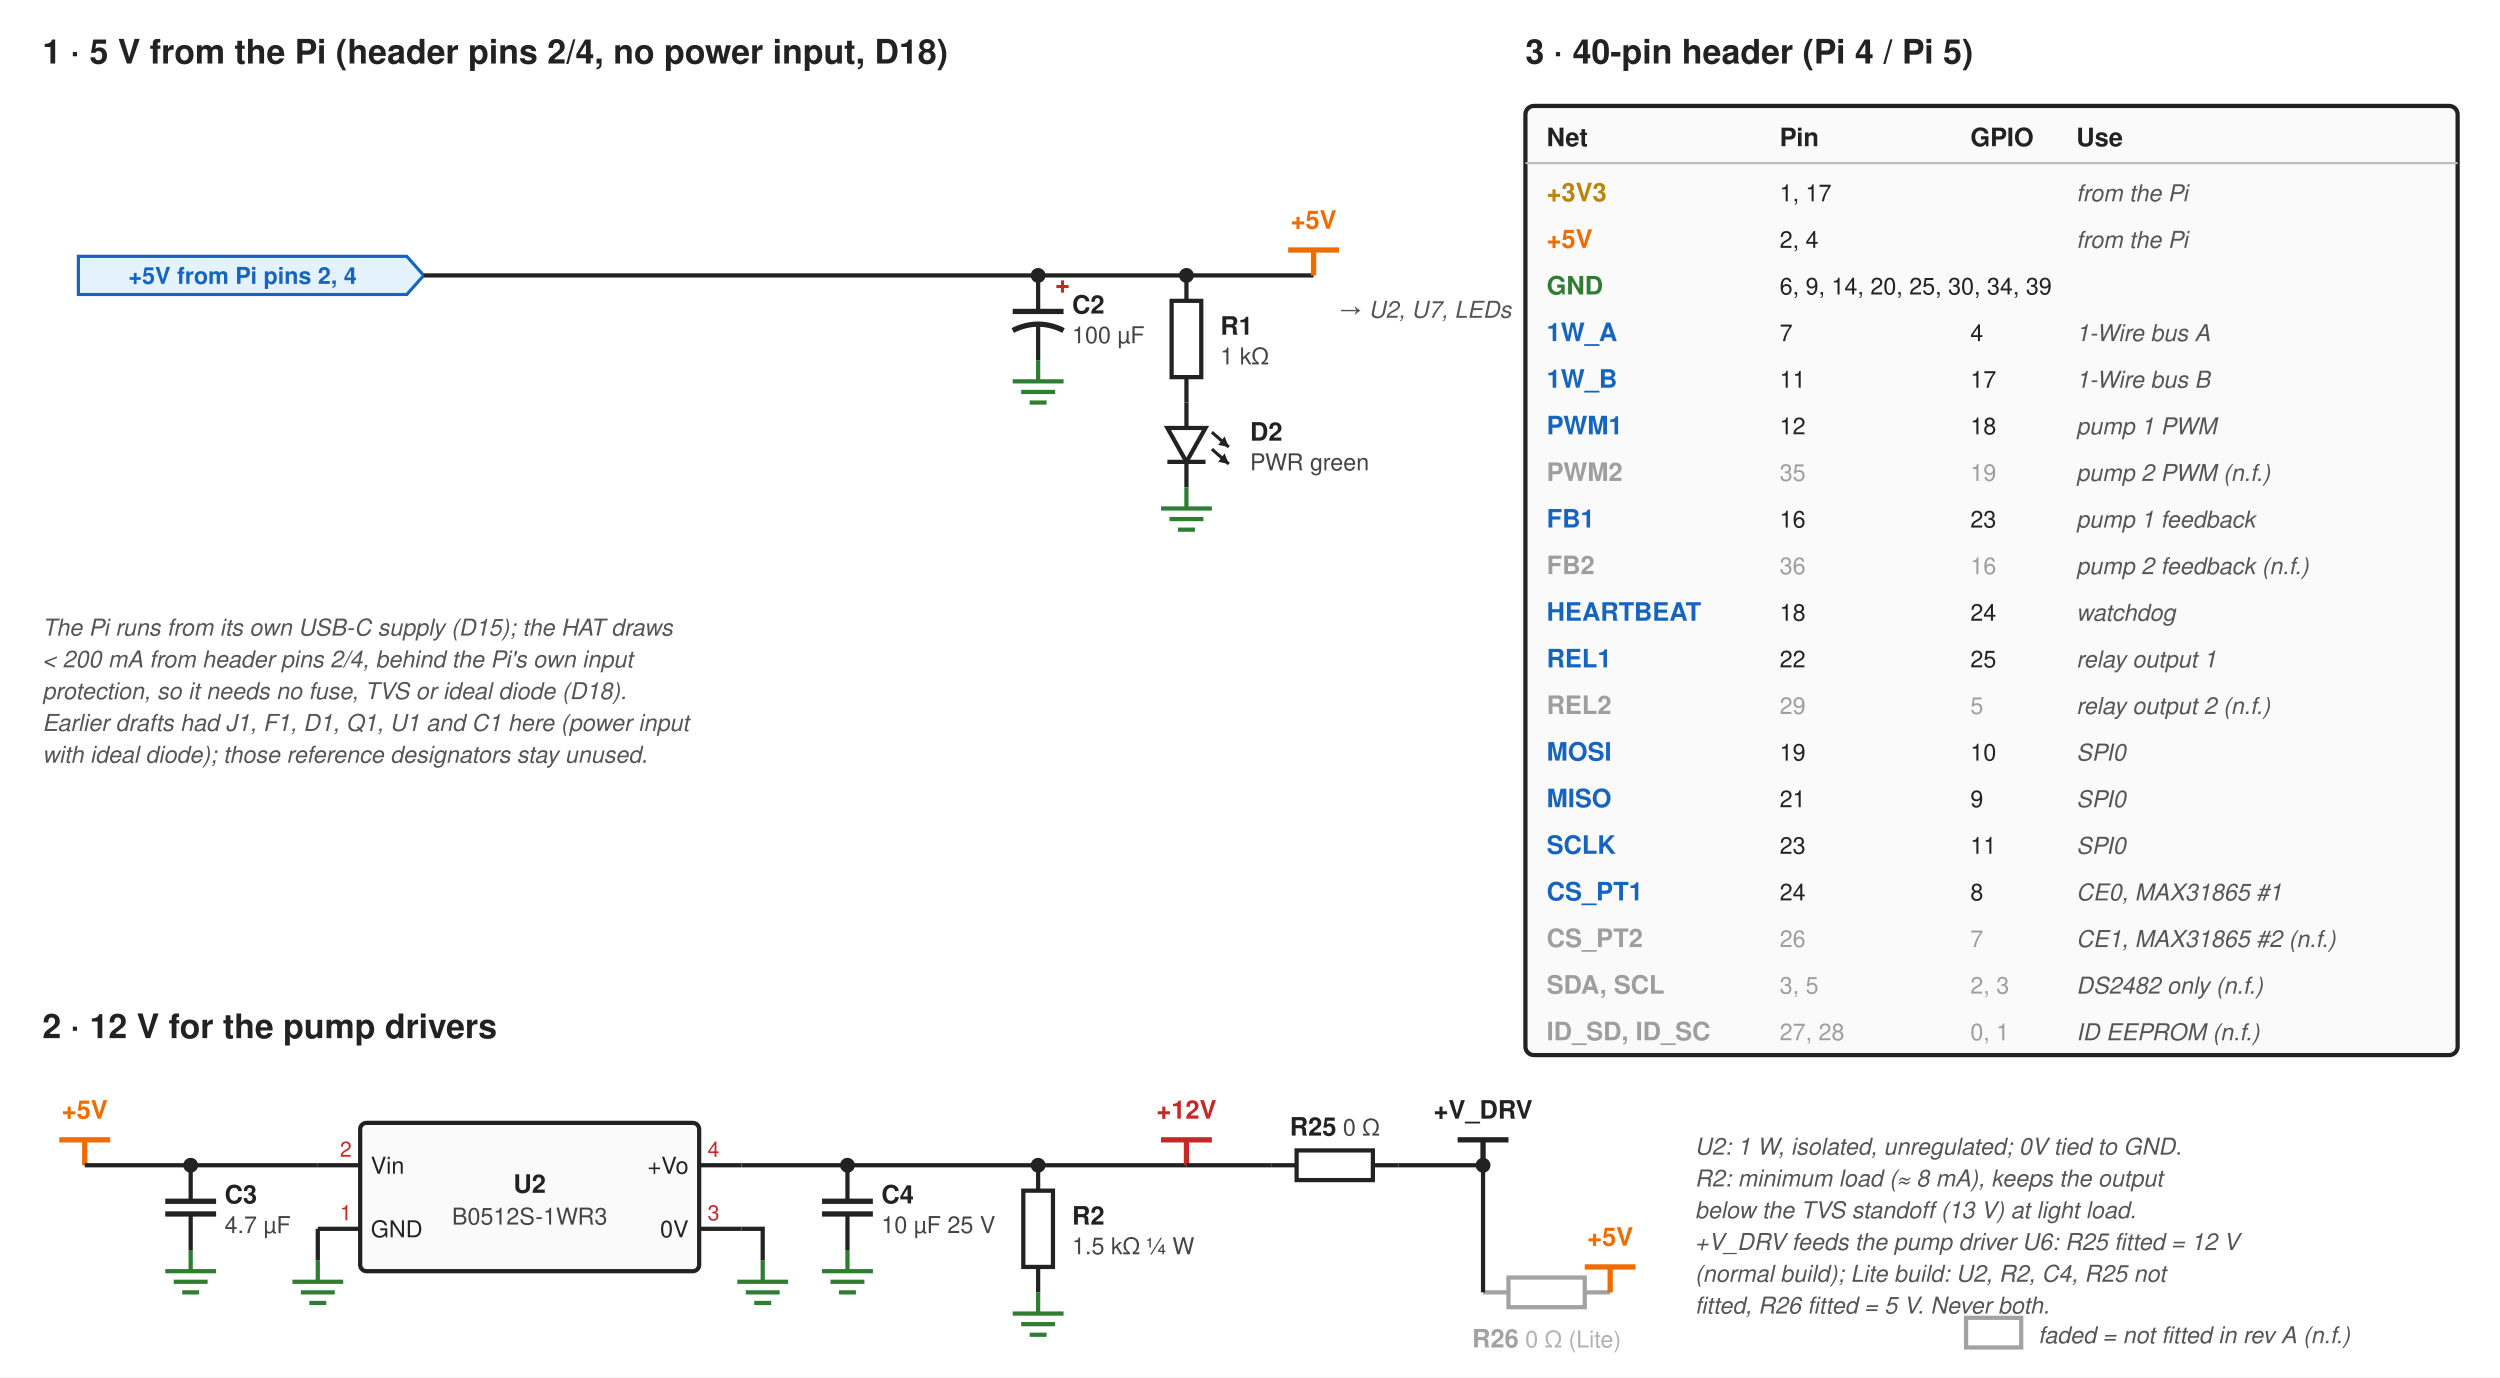
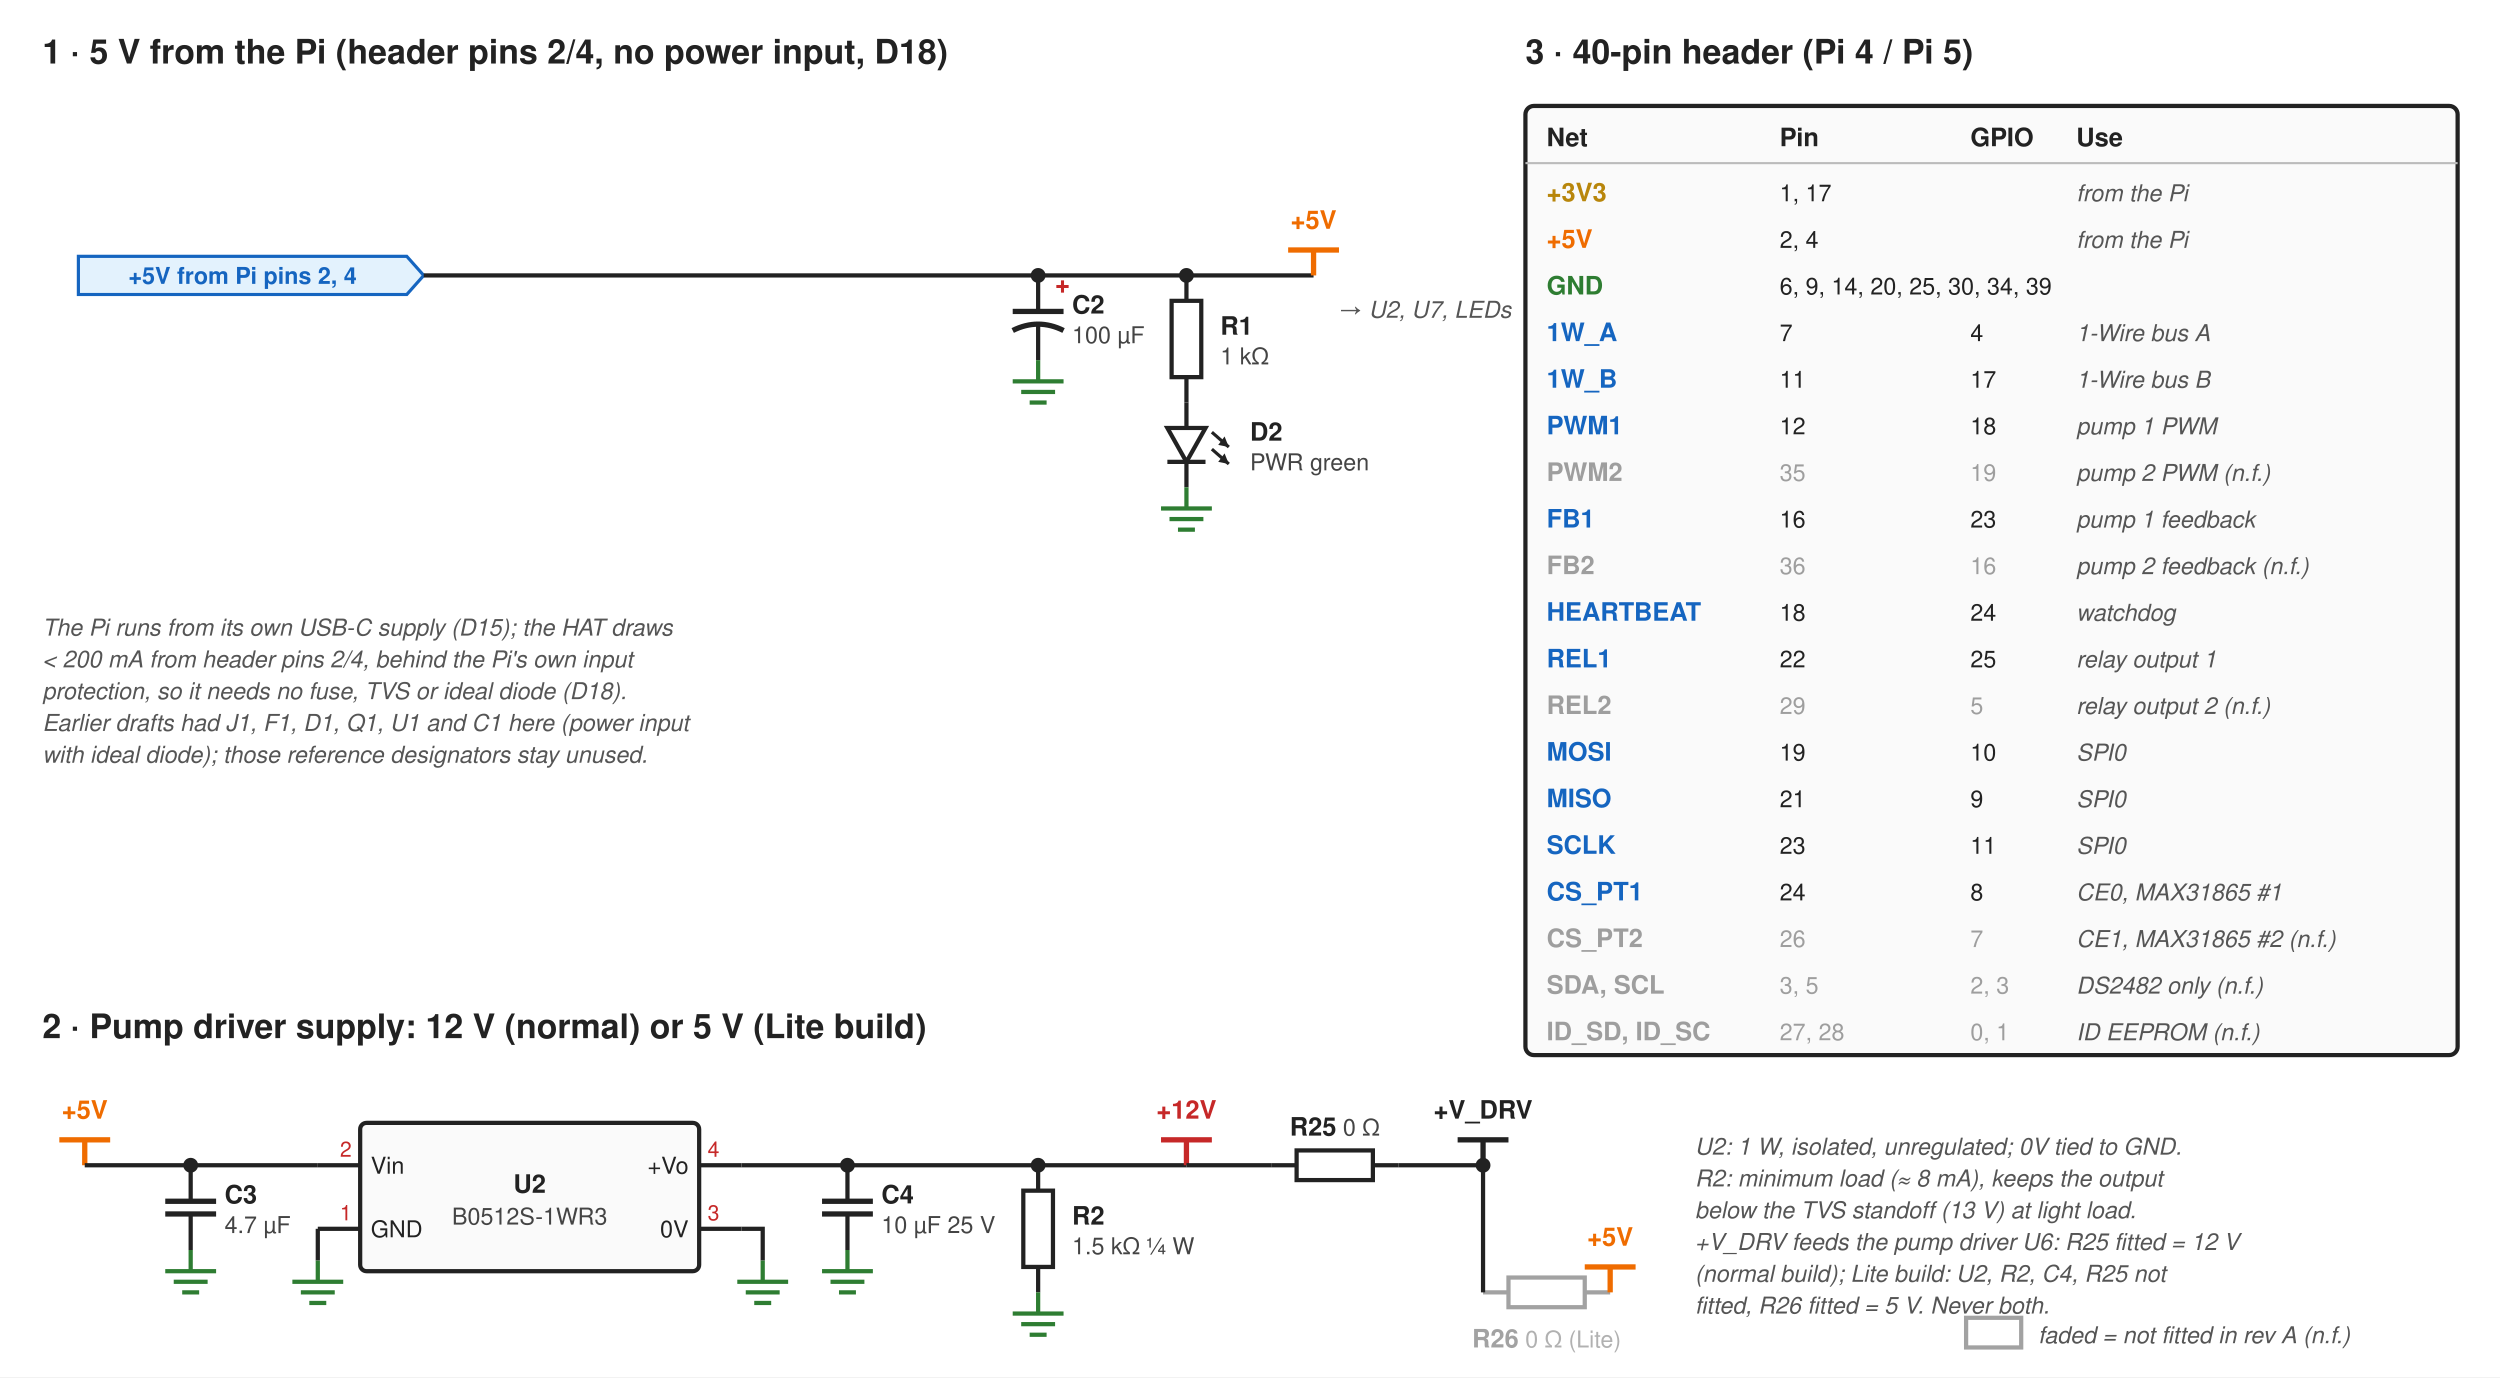
<svg xmlns="http://www.w3.org/2000/svg" width="1180" height="650" viewBox="0 0 1180 650" font-family="Helvetica, Arial, sans-serif">
  <style>.w{stroke:#222;stroke-width:2;fill:none}.b{stroke:#222;stroke-width:2;fill:white}.r{font-size:12px;font-weight:bold;fill:#222}.v{font-size:11px;fill:#444}.pn{font-size:11px;fill:#222}.num{font-size:10px;fill:#c62828}.n{font-size:11px;fill:#555;font-style:italic}.h{font-size:16px;font-weight:bold;fill:#222}</style>
  <rect width="1180" height="650" fill="white" />
  <text x="20" y="30" class="h" text-anchor="start">1 · 5 V from the Pi (header pins 2/4, no power input, D18)</text>
  <polygon points="200,130 192,121 37,121 37,139 192,139" style="fill:#e3f2fd;stroke:#1565c0;stroke-width:1.5" />
  <text x="114.5" y="134" class="pn" text-anchor="middle" style="font-weight:bold;fill:#1565c0">+5V from Pi pins 2, 4</text>
  <path class="w" d="M200 130 L620 130" />
  <circle cx="490" cy="130" r="3.5" fill="#222" />
  <g transform="translate(490 130) rotate(90)">
    <path class="w" d="M0 0 H17" />
    <path class="w" d="M23 0 H40" />
    <path class="w" d="M17 -12 V12" style="stroke-width:2.5" />
    <path class="w" d="M26 -12 Q20 0 26 12" style="stroke-width:2.5" />
    <text x="8" y="-8" style="font-size:12px;font-weight:bold;fill:#c62828" transform="rotate(-90 8 -8)">+</text>
  </g>
  <text x="506.0" y="148.0" class="r" text-anchor="start">C2</text>
  <text x="506.0" y="162.0" class="v" text-anchor="start">100 µF</text>
  <path d="M490 170 V180 M478 180 H502 M482 185 H498 M486 190 H494" style="stroke:#2e7d32;stroke-width:2;fill:none" />
  <circle cx="560" cy="130" r="3.5" fill="#222" />
  <g transform="translate(560 130) rotate(90)">
    <path class="w" d="M0 0 H12" />
    <path class="w" d="M48 0 H60" />
    <rect class="b" x="12" y="-7" width="36" height="14" />
  </g>
  <text x="576.0" y="158.0" class="r" text-anchor="start">R1</text>
  <text x="576.0" y="172.0" class="v" text-anchor="start">1 kΩ</text>
  <g transform="translate(560 190) rotate(90)">
    <path class="w" d="M0 0 H12" />
    <path class="w" d="M28 0 H40" />
    <path d="M12 -9 L28 0 L12 9 Z" style="fill:white;stroke:#222;stroke-width:2" />
    <path class="w" d="M28 -9 V9" />
    <path class="w" d="M14 -12 L21 -20" style="stroke-width:1.5" />
    <path d="M21 -20 L16 -18 L20 -15 Z" fill="#222" />
    <path class="w" d="M22 -12 L29 -20" style="stroke-width:1.5" />
    <path d="M29 -20 L24 -18 L28 -15 Z" fill="#222" />
  </g>
  <text x="590.0" y="208.0" class="r" text-anchor="start">D2</text>
  <text x="590.0" y="222.0" class="v" text-anchor="start">PWR green</text>
  <path d="M560 230 V240 M548 240 H572 M552 245 H568 M556 250 H564" style="stroke:#2e7d32;stroke-width:2;fill:none" />
  <path d="M620 130 V118 M608 118 H632" style="stroke:#ef6c00;stroke-width:2.5;fill:none" />
  <text x="620" y="108" class="r" text-anchor="middle" style="fill:#ef6c00">+5V</text>
  <text x="632" y="150" class="n" text-anchor="start">→ U2, U7, LEDs</text>
  <text x="20" y="300" class="n" text-anchor="start">The Pi runs from its own USB-C supply (D15); the HAT draws</text>
  <text x="20" y="315" class="n" text-anchor="start">&lt; 200 mA from header pins 2/4, behind the Pi's own input</text>
  <text x="20" y="330" class="n" text-anchor="start">protection, so it needs no fuse, TVS or ideal diode (D18).</text>
  <text x="20" y="345" class="n" text-anchor="start">Earlier drafts had J1, F1, D1, Q1, U1 and C1 here (power input</text>
  <text x="20" y="360" class="n" text-anchor="start">with ideal diode); those reference designators stay unused.</text>
-   <text x="20" y="490" class="h" text-anchor="start">2 · 12 V for the pump drivers</text>
+   <text x="20" y="490" class="h" text-anchor="start">2 · Pump driver supply: 12 V (normal) or 5 V (Lite build)</text>
  <path d="M40 550 V538 M28 538 H52" style="stroke:#ef6c00;stroke-width:2.5;fill:none" />
  <text x="40" y="528" class="r" text-anchor="middle" style="fill:#ef6c00">+5V</text>
  <path class="w" d="M40 550 L150 550" />
  <circle cx="90" cy="550" r="3.5" fill="#222" />
  <g transform="translate(90 550) rotate(90)">
    <path class="w" d="M0 0 H17" />
    <path class="w" d="M23 0 H40" />
    <path class="w" d="M17 -12 V12" style="stroke-width:2.5" />
    <path class="w" d="M23 -12 V12" style="stroke-width:2.5" />
  </g>
  <text x="106.0" y="568.0" class="r" text-anchor="start">C3</text>
  <text x="106.0" y="582.0" class="v" text-anchor="start">4.7 µF</text>
  <path d="M90 590 V600 M78 600 H102 M82 605 H98 M86 610 H94" style="stroke:#2e7d32;stroke-width:2;fill:none" />
  <rect x="170" y="530" width="160" height="70" rx="3" style="fill:#fafafa;stroke:#222;stroke-width:2" />
  <text x="250.0" y="563.0" class="r" text-anchor="middle">U2</text>
  <text x="250.0" y="578.0" class="v" text-anchor="middle">B0512S-1WR3</text>
  <text x="175" y="554" class="pn" text-anchor="start">Vin</text>
  <text x="166" y="546" class="num" text-anchor="end">2</text>
  <path class="w" d="M170 550 L150 550" />
  <text x="175" y="584" class="pn" text-anchor="start">GND</text>
  <text x="166" y="576" class="num" text-anchor="end">1</text>
  <path class="w" d="M170 580 L150 580" />
  <text x="325" y="554" class="pn" text-anchor="end">+Vo</text>
  <text x="334" y="546" class="num" text-anchor="start">4</text>
  <path class="w" d="M330 550 L350 550" />
  <text x="325" y="584" class="pn" text-anchor="end">0V</text>
  <text x="334" y="576" class="num" text-anchor="start">3</text>
  <path class="w" d="M330 580 L350 580" />
  <path class="w" d="M150 580 L150 595" />
  <path d="M150 595 V605 M138 605 H162 M142 610 H158 M146 615 H154" style="stroke:#2e7d32;stroke-width:2;fill:none" />
  <path class="w" d="M350 580 L360 580 L360 595" />
  <path d="M360 595 V605 M348 605 H372 M352 610 H368 M356 615 H364" style="stroke:#2e7d32;stroke-width:2;fill:none" />
  <path class="w" d="M350 550 L560 550" />
  <circle cx="400" cy="550" r="3.5" fill="#222" />
  <g transform="translate(400 550) rotate(90)">
    <path class="w" d="M0 0 H17" />
    <path class="w" d="M23 0 H40" />
    <path class="w" d="M17 -12 V12" style="stroke-width:2.5" />
    <path class="w" d="M23 -12 V12" style="stroke-width:2.5" />
  </g>
  <text x="416.0" y="568.0" class="r" text-anchor="start">C4</text>
  <text x="416.0" y="582.0" class="v" text-anchor="start">10 µF 25 V</text>
  <path d="M400 590 V600 M388 600 H412 M392 605 H408 M396 610 H404" style="stroke:#2e7d32;stroke-width:2;fill:none" />
  <circle cx="490" cy="550" r="3.5" fill="#222" />
  <g transform="translate(490 550) rotate(90)">
    <path class="w" d="M0 0 H12" />
    <path class="w" d="M48 0 H60" />
    <rect class="b" x="12" y="-7" width="36" height="14" />
  </g>
  <text x="506.0" y="578.0" class="r" text-anchor="start">R2</text>
  <text x="506.0" y="592.0" class="v" text-anchor="start">1.5 kΩ ¼ W</text>
  <path d="M490 610 V620 M478 620 H502 M482 625 H498 M486 630 H494" style="stroke:#2e7d32;stroke-width:2;fill:none" />
  <path d="M560 550 V538 M548 538 H572" style="stroke:#c62828;stroke-width:2.5;fill:none" />
  <text x="560" y="528" class="r" text-anchor="middle" style="fill:#c62828">+12V</text>
  <path class="w" d="M560 550 L600 550" />
  <g transform="translate(600 550) rotate(0)">
    <path class="w" d="M0 0 H12" />
    <path class="w" d="M48 0 H60" />
    <rect class="b" x="12" y="-7" width="36" height="14" />
  </g>
  <text x="630.0" y="536.0" class="v" text-anchor="middle">
    <tspan class="r">R25</tspan> 0 Ω</text>
  <path class="w" d="M660 550 L700 550" />
  <circle cx="700" cy="550" r="3.5" fill="#222" />
  <path d="M700 550 V538 M688 538 H712" style="stroke:#222;stroke-width:2.5;fill:none" />
  <text x="700" y="528" class="r" text-anchor="middle" style="fill:#222">+V_DRV</text>
  <path class="w" d="M700 550 L700 610" />
  <g opacity="0.42">
    <g transform="translate(700 610) rotate(0)">
      <path class="w" d="M0 0 H12" />
      <path class="w" d="M48 0 H60" />
      <rect class="b" x="12" y="-7" width="36" height="14" />
    </g>
    <text x="730.0" y="636.0" class="v" text-anchor="middle">
      <tspan class="r">R26</tspan> 0 Ω (Lite)</text>
  </g>
  <path d="M760 610 V598 M748 598 H772" style="stroke:#ef6c00;stroke-width:2.5;fill:none" />
  <text x="760" y="588" class="r" text-anchor="middle" style="fill:#ef6c00">+5V</text>
  <text x="800" y="545" class="n" text-anchor="start">U2: 1 W, isolated, unregulated; 0V tied to GND.</text>
  <text x="800" y="560" class="n" text-anchor="start">R2: minimum load (≈ 8 mA), keeps the output</text>
  <text x="800" y="575" class="n" text-anchor="start">below the TVS standoff (13 V) at light load.</text>
  <text x="800" y="590" class="n" text-anchor="start">+V_DRV feeds the pump driver U6: R25 fitted = 12 V</text>
  <text x="800" y="605" class="n" text-anchor="start">(normal build); Lite build: U2, R2, C4, R25 not</text>
  <text x="800" y="620" class="n" text-anchor="start">fitted, R26 fitted = 5 V. Never both.</text>
  <text x="720" y="30" class="h" text-anchor="start">3 · 40-pin header (Pi 4 / Pi 5)</text>
  <rect x="720" y="50" width="440" height="448" rx="4" style="fill:#fafafa;stroke:#222;stroke-width:2" />
  <text x="730" y="69" class="r" text-anchor="start">Net</text>
  <text x="840" y="69" class="r" text-anchor="start">Pin</text>
  <text x="930" y="69" class="r" text-anchor="start">GPIO</text>
  <text x="980" y="69" class="r" text-anchor="start">Use</text>
  <path d="M720 77 H1160" style="stroke:#bbb" />
  <text x="730" y="95" class="r" text-anchor="start" style="fill:#b8860b">+3V3</text>
  <text x="840" y="95" class="pn" text-anchor="start">1, 17</text>
  <text x="930" y="95" class="pn" text-anchor="start" />
  <text x="980" y="95" class="n" text-anchor="start">from the Pi</text>
  <text x="730" y="117" class="r" text-anchor="start" style="fill:#ef6c00">+5V</text>
  <text x="840" y="117" class="pn" text-anchor="start">2, 4</text>
  <text x="930" y="117" class="pn" text-anchor="start" />
  <text x="980" y="117" class="n" text-anchor="start">from the Pi</text>
  <text x="730" y="139" class="r" text-anchor="start" style="fill:#2e7d32">GND</text>
  <text x="840" y="139" class="pn" text-anchor="start">6, 9, 14, 20, 25, 30, 34, 39</text>
  <text x="930" y="139" class="pn" text-anchor="start" />
  <text x="980" y="139" class="n" text-anchor="start" />
  <text x="730" y="161" class="r" text-anchor="start" style="fill:#1565c0">1W_A</text>
  <text x="840" y="161" class="pn" text-anchor="start">7</text>
  <text x="930" y="161" class="pn" text-anchor="start">4</text>
  <text x="980" y="161" class="n" text-anchor="start">1-Wire bus A</text>
  <text x="730" y="183" class="r" text-anchor="start" style="fill:#1565c0">1W_B</text>
  <text x="840" y="183" class="pn" text-anchor="start">11</text>
  <text x="930" y="183" class="pn" text-anchor="start">17</text>
  <text x="980" y="183" class="n" text-anchor="start">1-Wire bus B</text>
  <text x="730" y="205" class="r" text-anchor="start" style="fill:#1565c0">PWM1</text>
  <text x="840" y="205" class="pn" text-anchor="start">12</text>
  <text x="930" y="205" class="pn" text-anchor="start">18</text>
  <text x="980" y="205" class="n" text-anchor="start">pump 1 PWM</text>
  <text x="730" y="227" class="r" text-anchor="start" style="fill:#9e9e9e">PWM2</text>
  <text x="840" y="227" class="pn" text-anchor="start" style="fill:#9e9e9e">35</text>
  <text x="930" y="227" class="pn" text-anchor="start" style="fill:#9e9e9e">19</text>
  <text x="980" y="227" class="n" text-anchor="start">pump 2 PWM (n.f.)</text>
  <text x="730" y="249" class="r" text-anchor="start" style="fill:#1565c0">FB1</text>
  <text x="840" y="249" class="pn" text-anchor="start">16</text>
  <text x="930" y="249" class="pn" text-anchor="start">23</text>
  <text x="980" y="249" class="n" text-anchor="start">pump 1 feedback</text>
  <text x="730" y="271" class="r" text-anchor="start" style="fill:#9e9e9e">FB2</text>
  <text x="840" y="271" class="pn" text-anchor="start" style="fill:#9e9e9e">36</text>
  <text x="930" y="271" class="pn" text-anchor="start" style="fill:#9e9e9e">16</text>
  <text x="980" y="271" class="n" text-anchor="start">pump 2 feedback (n.f.)</text>
  <text x="730" y="293" class="r" text-anchor="start" style="fill:#1565c0">HEARTBEAT</text>
  <text x="840" y="293" class="pn" text-anchor="start">18</text>
  <text x="930" y="293" class="pn" text-anchor="start">24</text>
  <text x="980" y="293" class="n" text-anchor="start">watchdog</text>
  <text x="730" y="315" class="r" text-anchor="start" style="fill:#1565c0">REL1</text>
  <text x="840" y="315" class="pn" text-anchor="start">22</text>
  <text x="930" y="315" class="pn" text-anchor="start">25</text>
  <text x="980" y="315" class="n" text-anchor="start">relay output 1</text>
  <text x="730" y="337" class="r" text-anchor="start" style="fill:#9e9e9e">REL2</text>
  <text x="840" y="337" class="pn" text-anchor="start" style="fill:#9e9e9e">29</text>
  <text x="930" y="337" class="pn" text-anchor="start" style="fill:#9e9e9e">5</text>
  <text x="980" y="337" class="n" text-anchor="start">relay output 2 (n.f.)</text>
  <text x="730" y="359" class="r" text-anchor="start" style="fill:#1565c0">MOSI</text>
  <text x="840" y="359" class="pn" text-anchor="start">19</text>
  <text x="930" y="359" class="pn" text-anchor="start">10</text>
  <text x="980" y="359" class="n" text-anchor="start">SPI0</text>
  <text x="730" y="381" class="r" text-anchor="start" style="fill:#1565c0">MISO</text>
  <text x="840" y="381" class="pn" text-anchor="start">21</text>
  <text x="930" y="381" class="pn" text-anchor="start">9</text>
  <text x="980" y="381" class="n" text-anchor="start">SPI0</text>
  <text x="730" y="403" class="r" text-anchor="start" style="fill:#1565c0">SCLK</text>
  <text x="840" y="403" class="pn" text-anchor="start">23</text>
  <text x="930" y="403" class="pn" text-anchor="start">11</text>
  <text x="980" y="403" class="n" text-anchor="start">SPI0</text>
  <text x="730" y="425" class="r" text-anchor="start" style="fill:#1565c0">CS_PT1</text>
  <text x="840" y="425" class="pn" text-anchor="start">24</text>
  <text x="930" y="425" class="pn" text-anchor="start">8</text>
  <text x="980" y="425" class="n" text-anchor="start">CE0, MAX31865 #1</text>
  <text x="730" y="447" class="r" text-anchor="start" style="fill:#9e9e9e">CS_PT2</text>
  <text x="840" y="447" class="pn" text-anchor="start" style="fill:#9e9e9e">26</text>
  <text x="930" y="447" class="pn" text-anchor="start" style="fill:#9e9e9e">7</text>
  <text x="980" y="447" class="n" text-anchor="start">CE1, MAX31865 #2 (n.f.)</text>
  <text x="730" y="469" class="r" text-anchor="start" style="fill:#9e9e9e">SDA, SCL</text>
  <text x="840" y="469" class="pn" text-anchor="start" style="fill:#9e9e9e">3, 5</text>
  <text x="930" y="469" class="pn" text-anchor="start" style="fill:#9e9e9e">2, 3</text>
  <text x="980" y="469" class="n" text-anchor="start">DS2482 only (n.f.)</text>
  <text x="730" y="491" class="r" text-anchor="start" style="fill:#9e9e9e">ID_SD, ID_SC</text>
  <text x="840" y="491" class="pn" text-anchor="start" style="fill:#9e9e9e">27, 28</text>
  <text x="930" y="491" class="pn" text-anchor="start" style="fill:#9e9e9e">0, 1</text>
  <text x="980" y="491" class="n" text-anchor="start">ID EEPROM (n.f.)</text>
  <g opacity="0.42">
    <rect x="928" y="622" width="26" height="14" style="fill:white;stroke:#222;stroke-width:2" />
  </g>
  <text x="962" y="634" class="n" text-anchor="start">faded = not fitted in rev A (n.f.)</text>
</svg>
